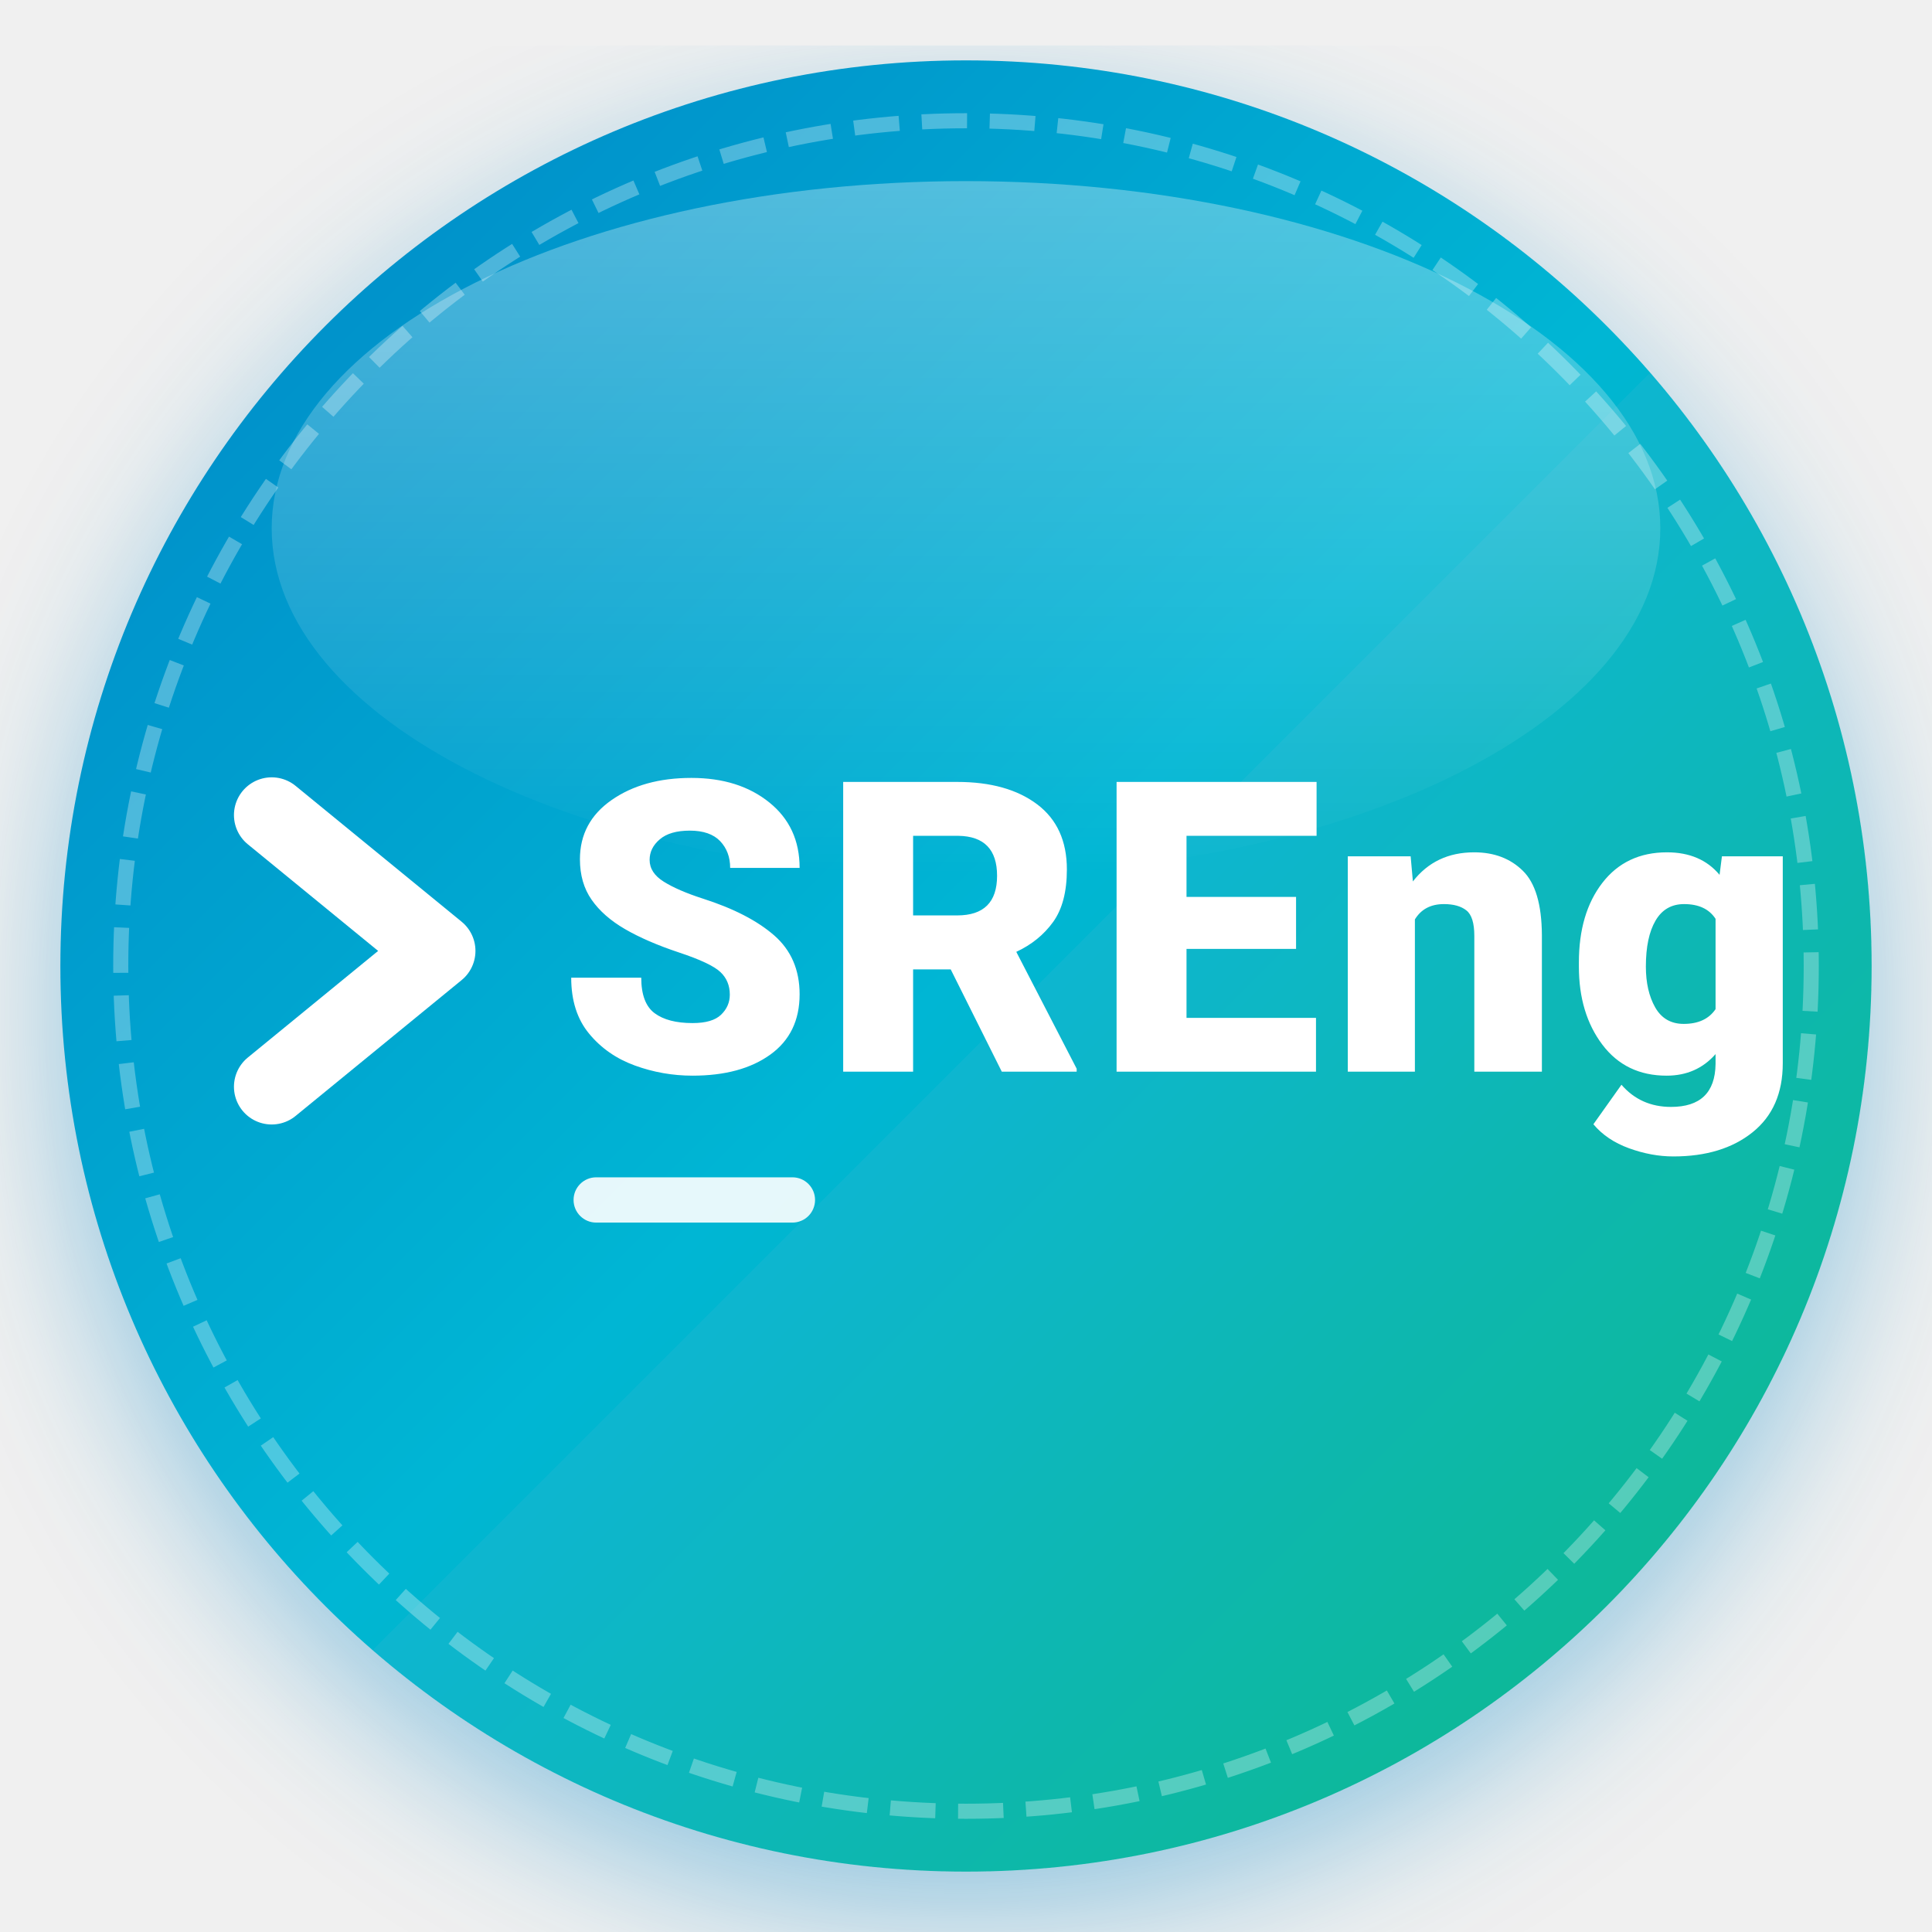
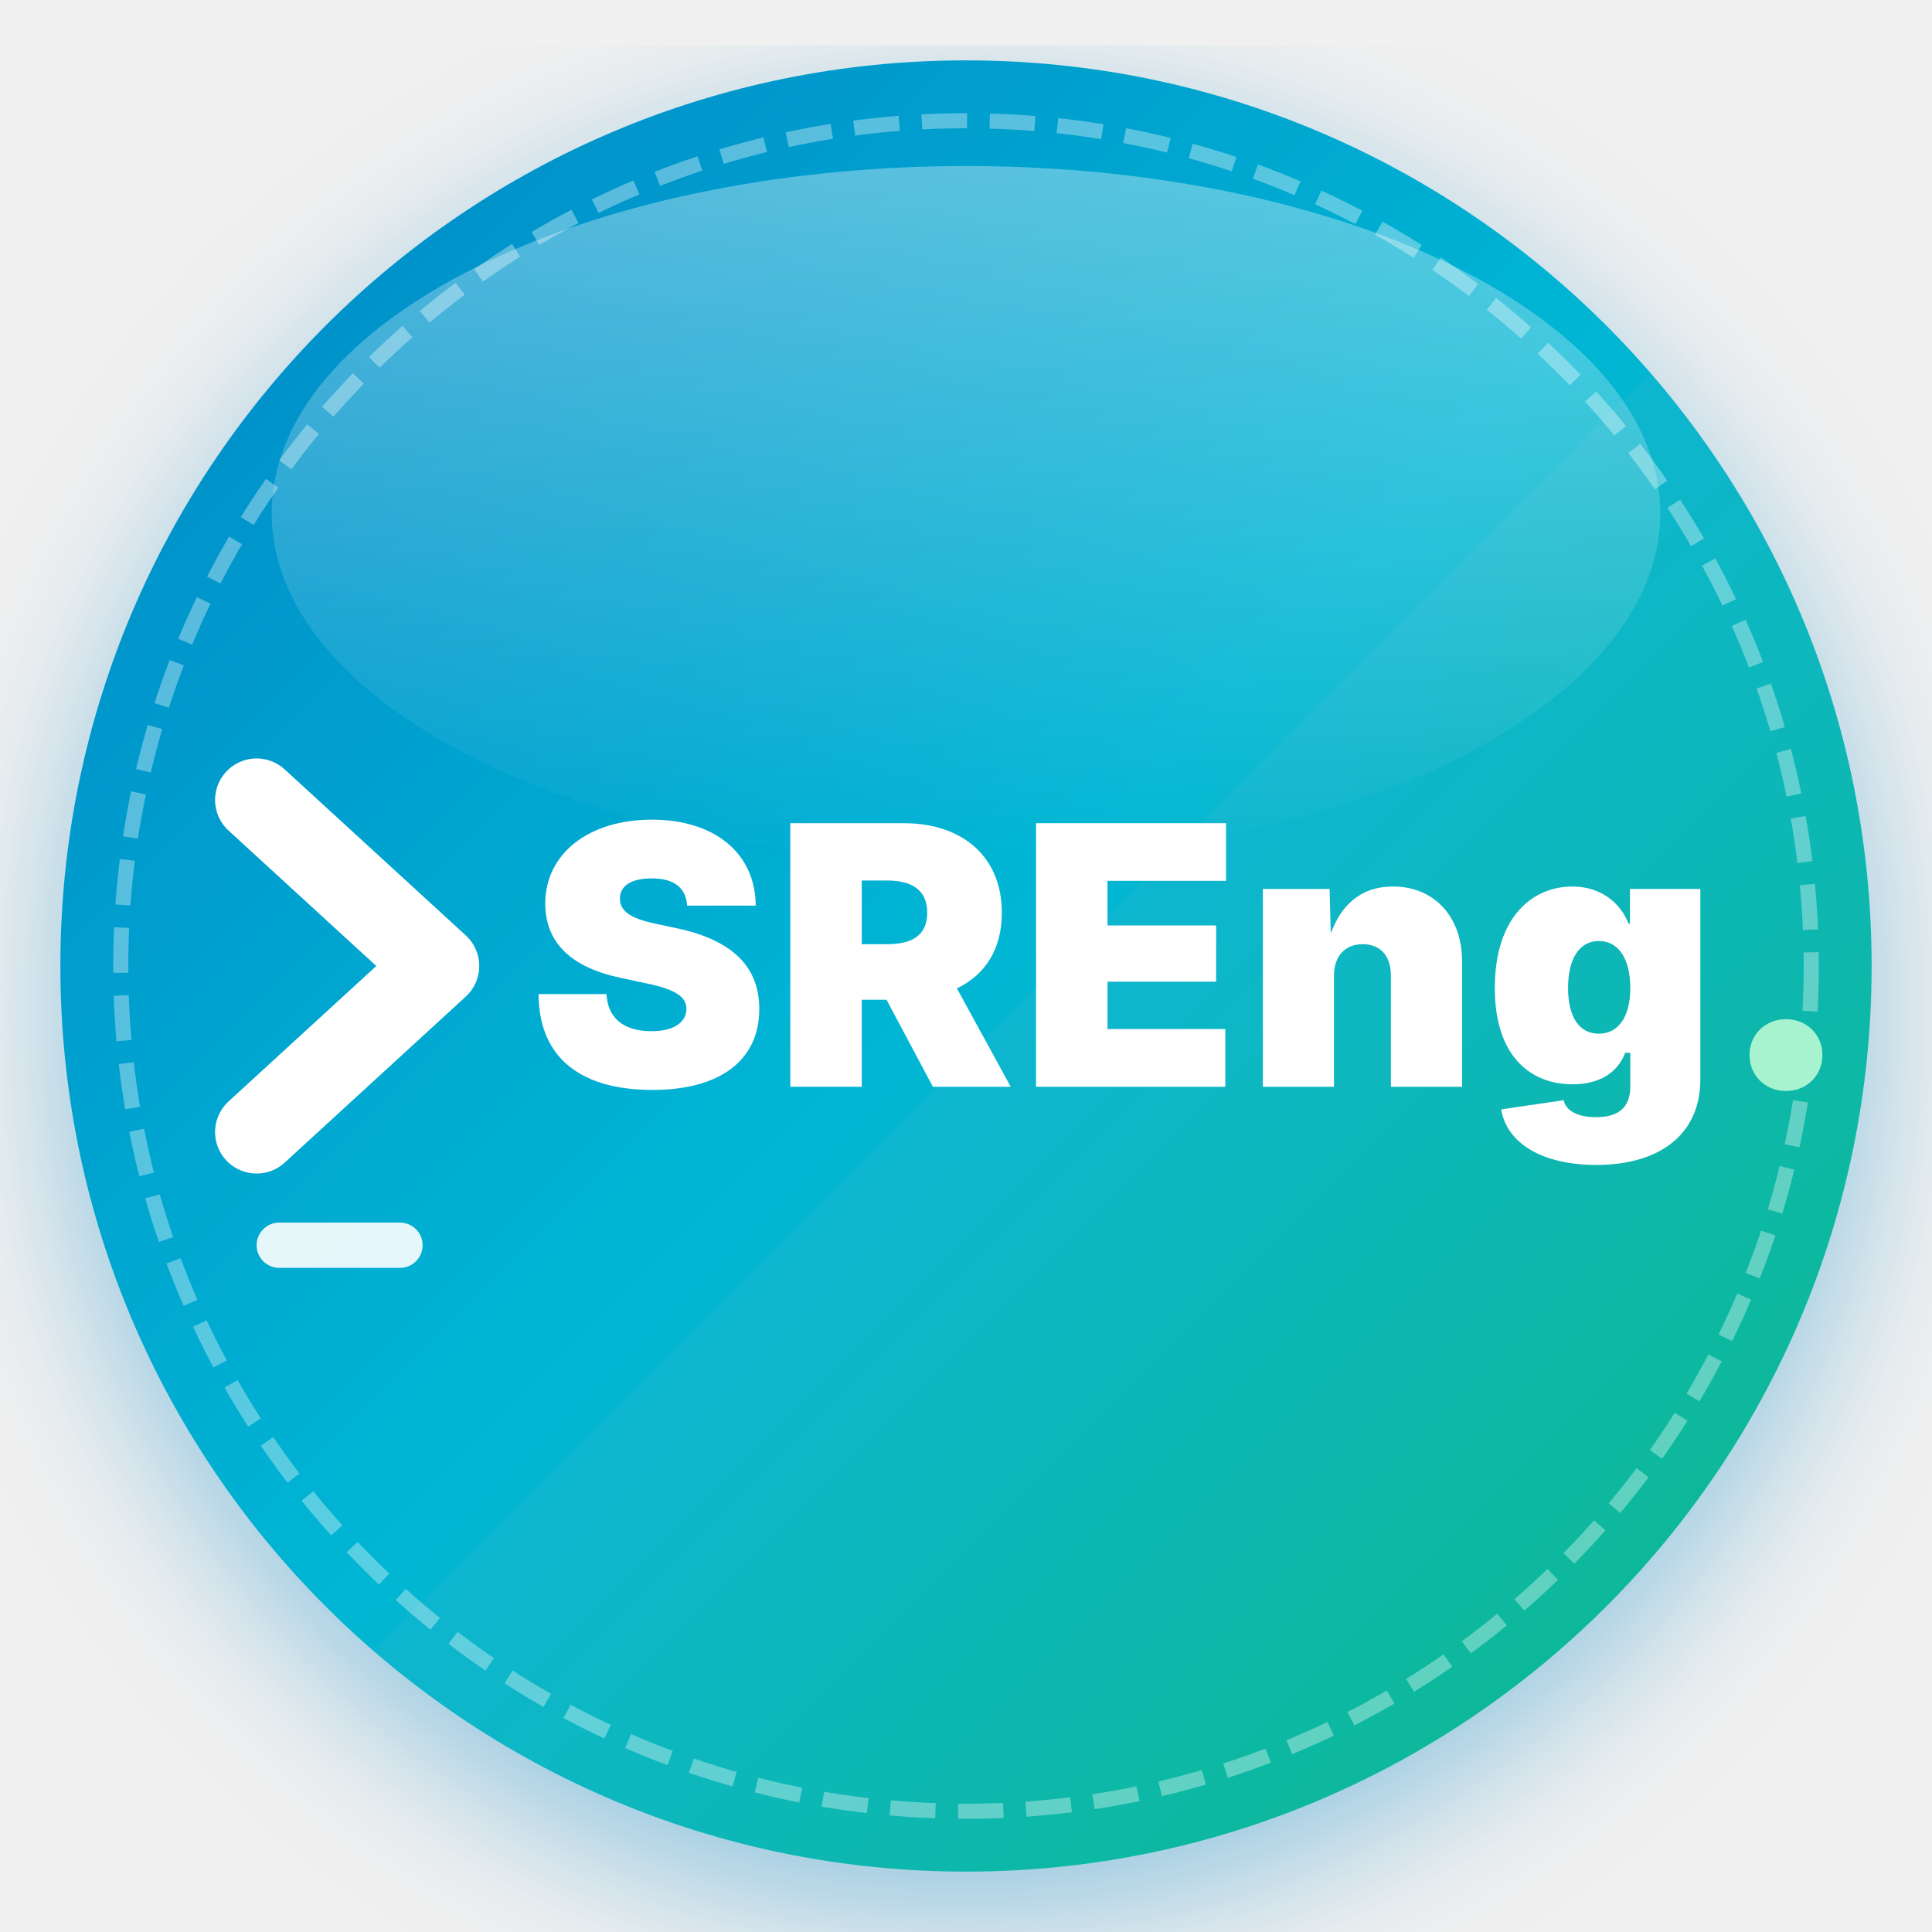
<svg xmlns="http://www.w3.org/2000/svg" viewBox="0 0 256 256" width="100%" height="100%">
  <defs>
    <linearGradient id="footerBtnGrad" x1="0%" y1="0%" x2="100%" y2="100%">
      <stop offset="0%" stop-color="#0284C7" />
      <stop offset="50%" stop-color="#06B6D4" />
      <stop offset="100%" stop-color="#10B981" />
    </linearGradient>
    <linearGradient id="topSheen" x1="0%" y1="0%" x2="0%" y2="100%">
-       <stop offset="0%" stop-color="#FFFFFF" stop-opacity="0.32" />
+       <stop offset="0%" stop-color="#FFFFFF" stop-opacity="0.35" />
      <stop offset="100%" stop-color="#FFFFFF" stop-opacity="0" />
    </linearGradient>
    <filter id="glow" x="-20%" y="-20%" width="140%" height="140%">
      <feDropShadow dx="0" dy="6" stdDeviation="10" flood-color="#0284C7" flood-opacity="0.4" />
    </filter>
  </defs>
  <circle cx="128" cy="128" r="120" fill="url(#footerBtnGrad)" filter="url(#glow)" />
-   <ellipse cx="128" cy="70" rx="92" ry="46" fill="url(#topSheen)" />
-   <circle cx="128" cy="128" r="112" fill="none" stroke="#FFFFFF" stroke-width="2" stroke-opacity="0.3" stroke-dasharray="6 3" />
-   <path d="M 36 108 L 58 126 L 36 144" fill="none" stroke="#FFFFFF" stroke-width="10" stroke-linecap="round" stroke-linejoin="round" />
-   <text x="74" y="142" font-family="system-ui, -apple-system, BlinkMacSystemFont, 'Segoe UI', Roboto, sans-serif" font-weight="900" font-size="54" fill="#FFFFFF" letter-spacing="1">SREng</text>
-   <rect x="76" y="156" width="32" height="6" rx="3" fill="#FFFFFF" opacity="0.9" />
+   <ellipse cx="128" cy="68" rx="92" ry="46" fill="url(#topSheen)" />
+   <circle cx="128" cy="128" r="112" fill="none" stroke="#FFFFFF" stroke-width="2" stroke-opacity="0.35" stroke-dasharray="6 3" />
+   <g transform="translate(2, 0)">
+     <path d="M 32 106 L 56 128 L 32 150" fill="none" stroke="#FFFFFF" stroke-width="11" stroke-linecap="round" stroke-linejoin="round" />
+     <rect x="32" y="162" width="22" height="6" rx="3" fill="#FFFFFF" opacity="0.9" />
+     <text x="68" y="144" font-family="system-ui, -apple-system, BlinkMacSystemFont, 'Space Grotesk', 'Segoe UI', sans-serif" font-weight="900" font-size="48" fill="#FFFFFF" letter-spacing="0.5">SREng<tspan fill="#A7F3D0">.</tspan>
+     </text>
+   </g>
</svg>
